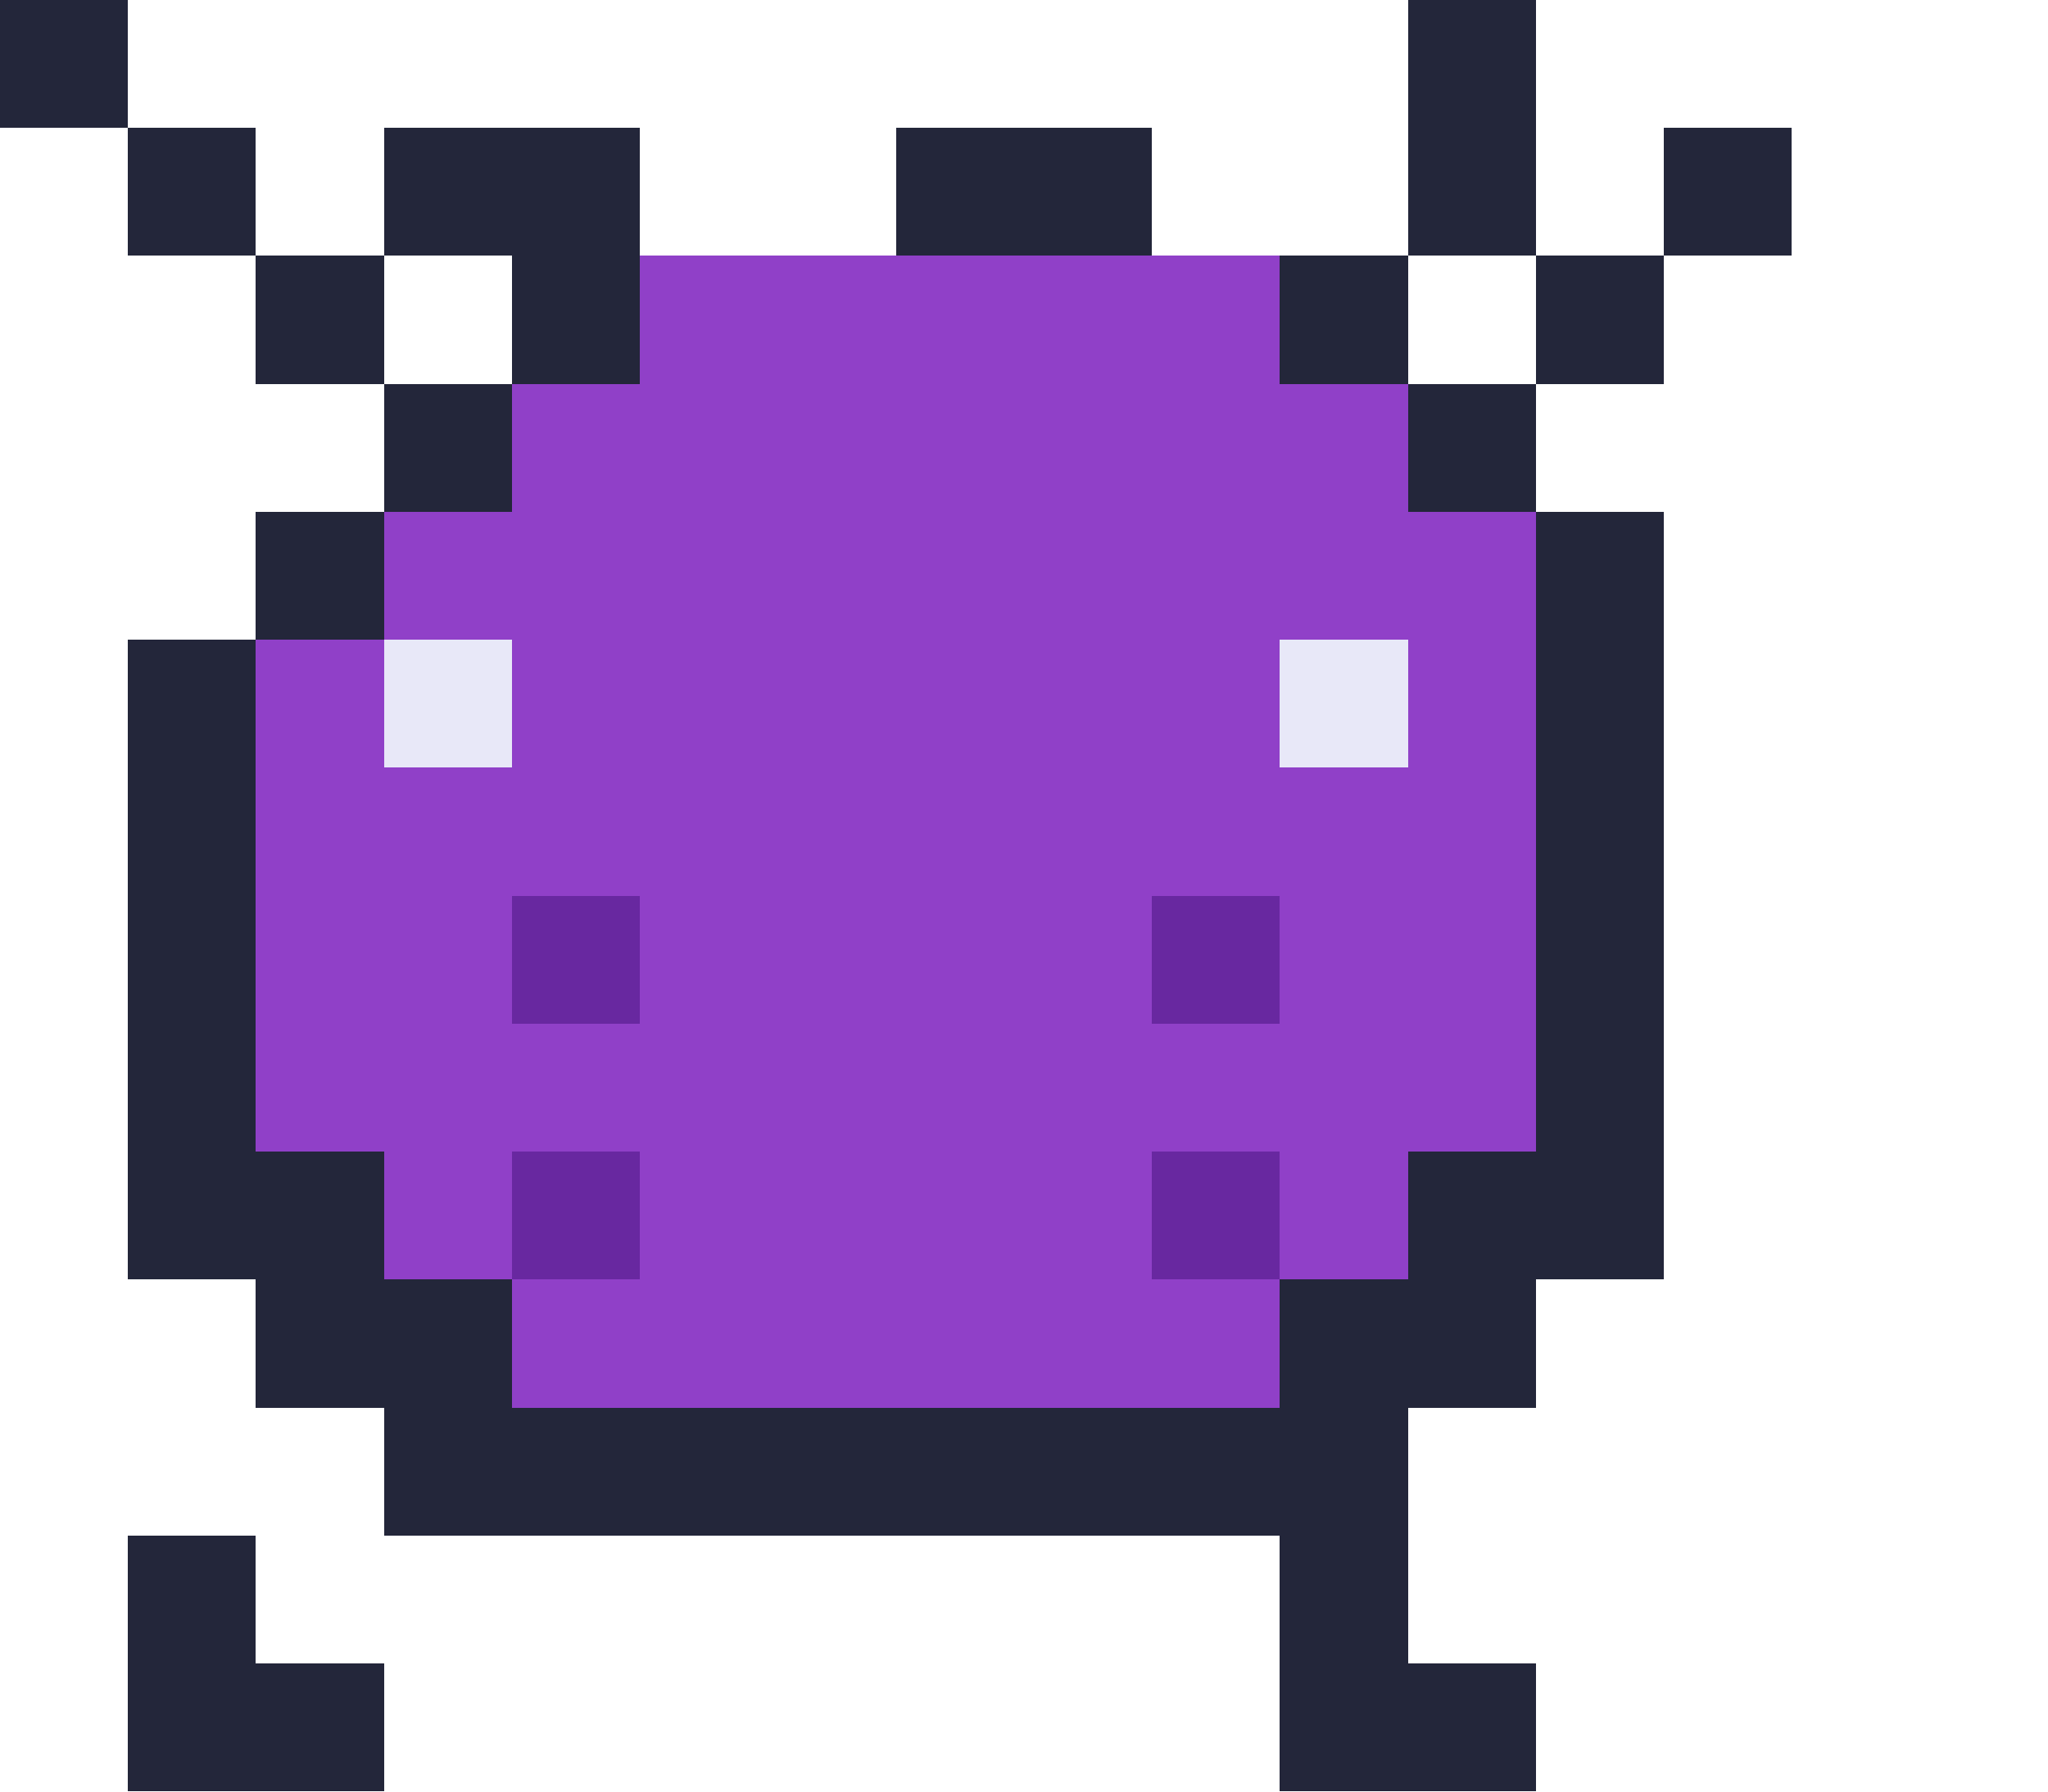
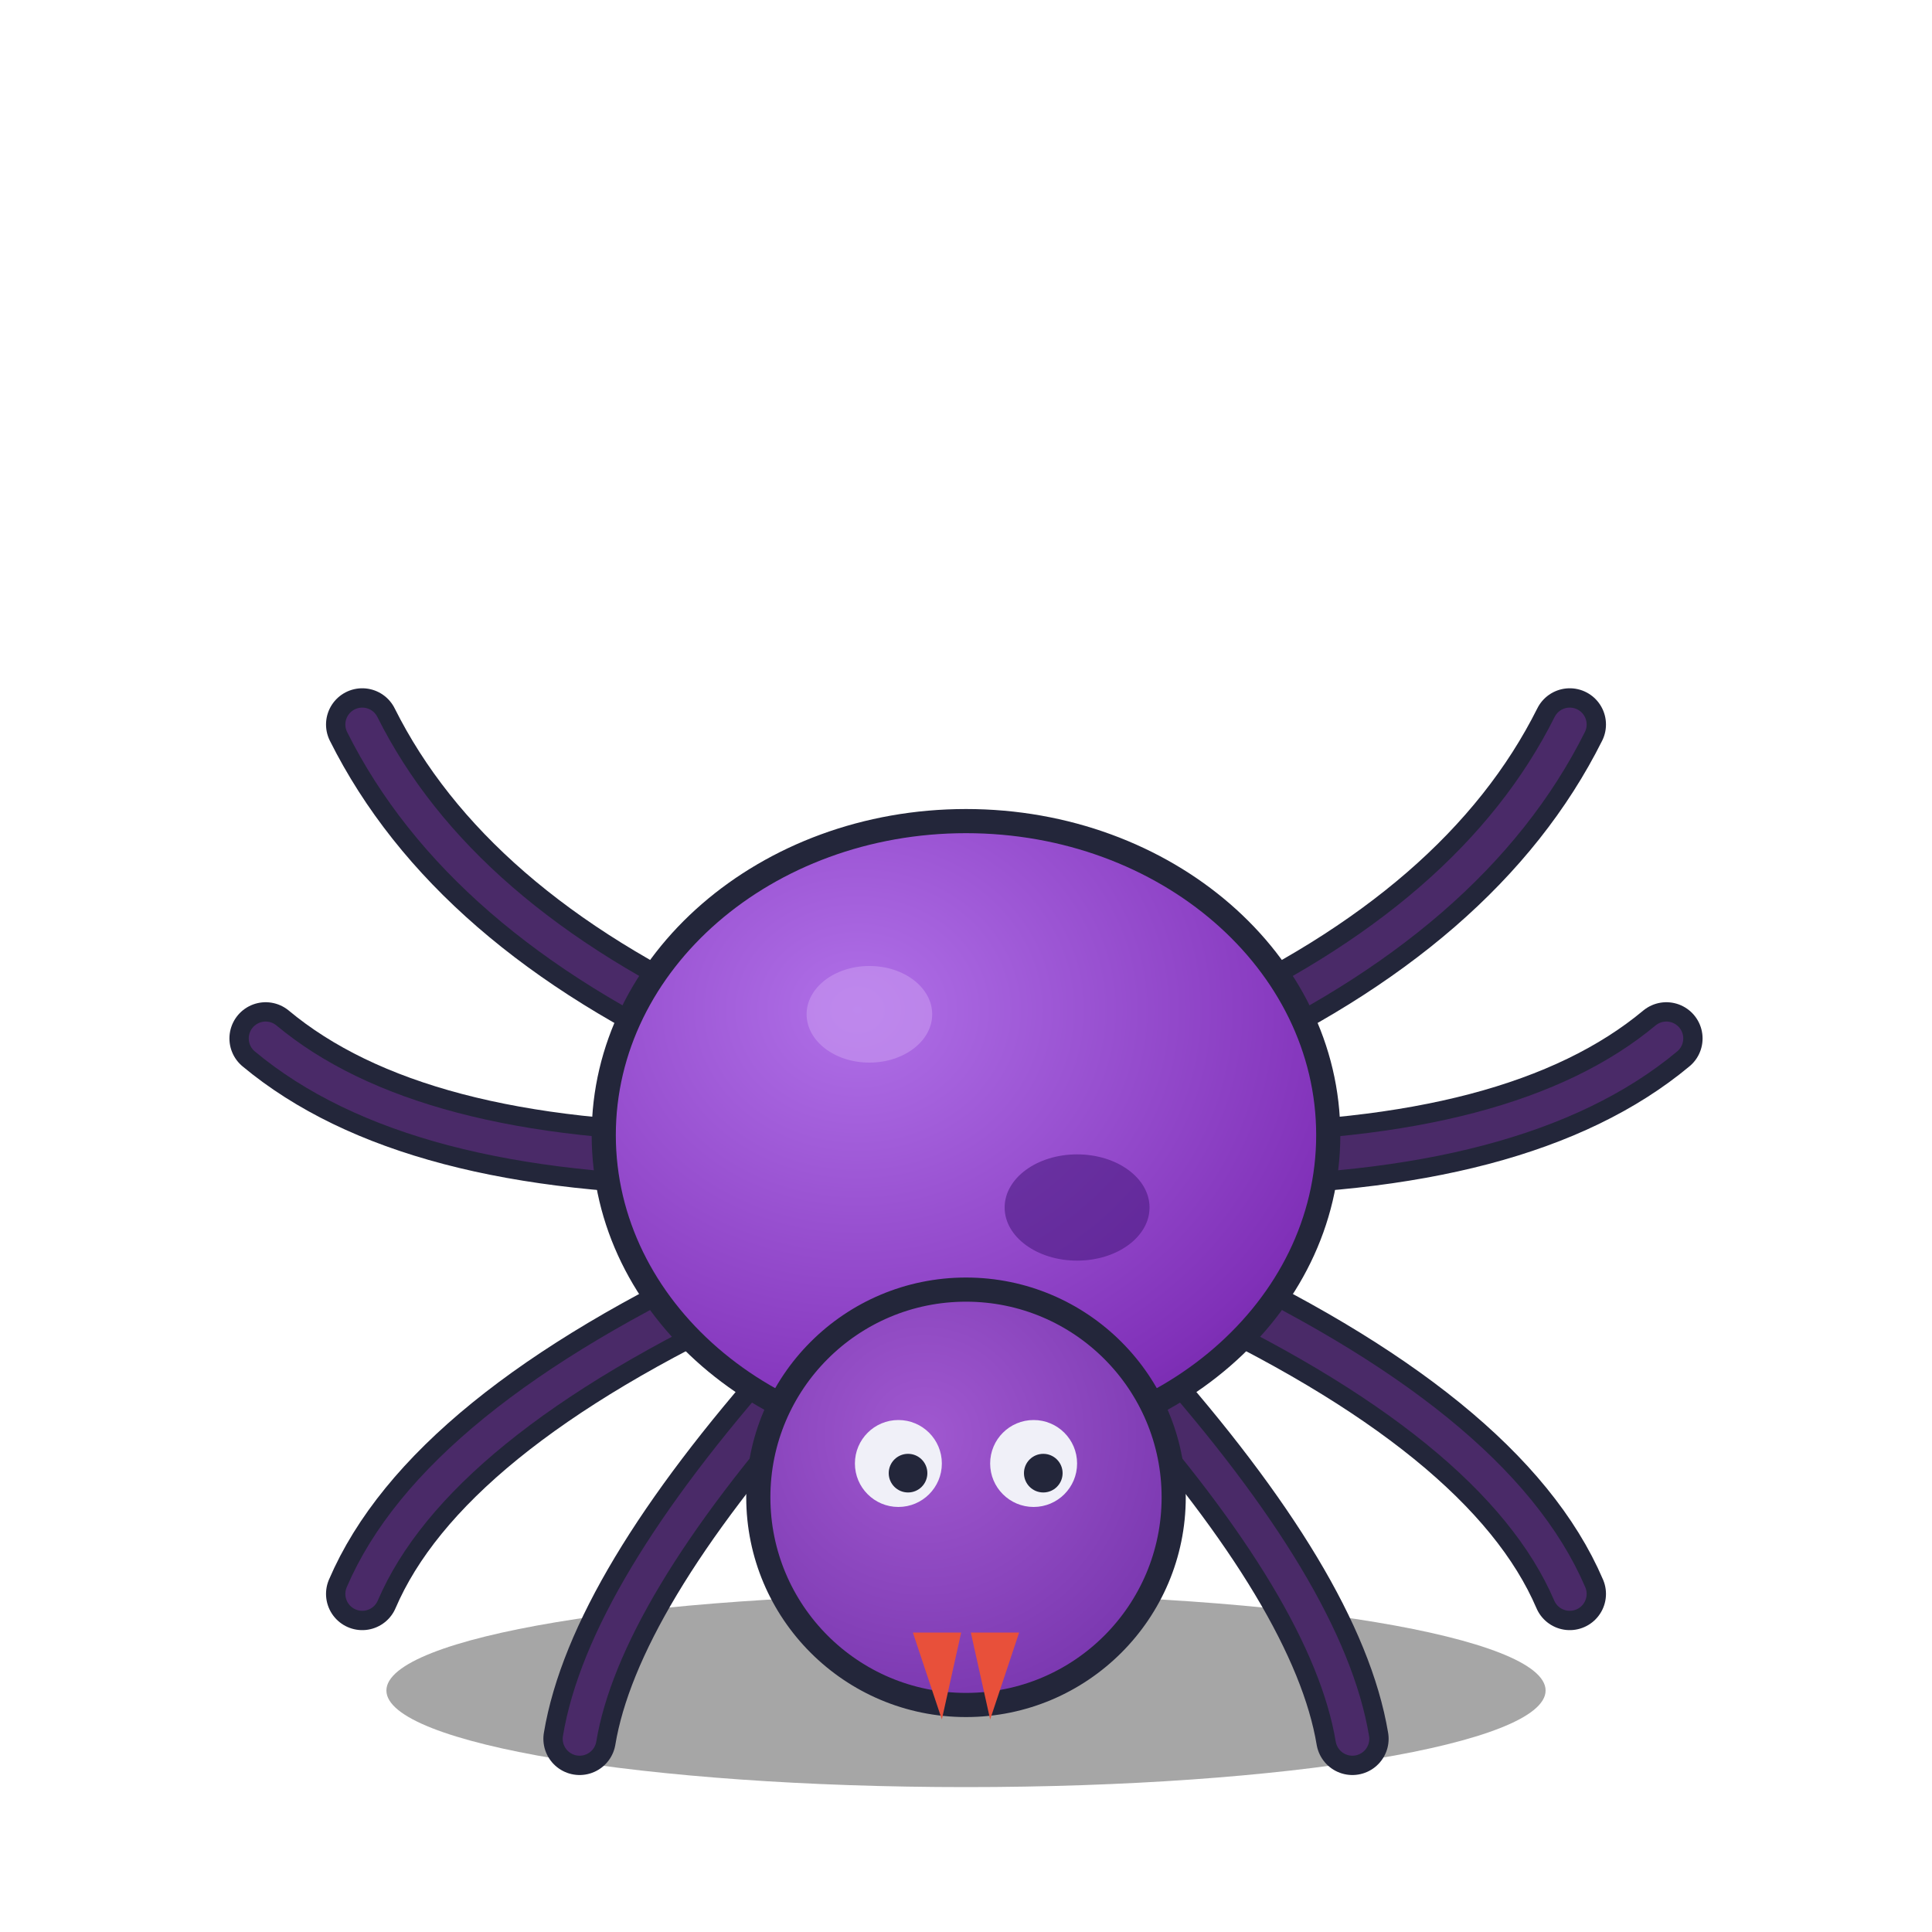
- <svg xmlns="http://www.w3.org/2000/svg" viewBox="0 0 16 14" shape-rendering="crispEdges">
-   <rect x="0" y="0" width="1" height="1" fill="#23263a" />
-   <rect x="11" y="0" width="1" height="1" fill="#23263a" />
-   <rect x="1" y="1" width="1" height="1" fill="#23263a" />
-   <rect x="3" y="1" width="2" height="1" fill="#23263a" />
-   <rect x="7" y="1" width="2" height="1" fill="#23263a" />
-   <rect x="11" y="1" width="1" height="1" fill="#23263a" />
-   <rect x="13" y="1" width="1" height="1" fill="#23263a" />
-   <rect x="2" y="2" width="1" height="1" fill="#23263a" />
-   <rect x="4" y="2" width="1" height="1" fill="#23263a" />
-   <rect x="5" y="2" width="5" height="1" fill="#9040c8" />
-   <rect x="10" y="2" width="1" height="1" fill="#23263a" />
-   <rect x="12" y="2" width="1" height="1" fill="#23263a" />
-   <rect x="3" y="3" width="1" height="1" fill="#23263a" />
-   <rect x="4" y="3" width="7" height="1" fill="#9040c8" />
-   <rect x="11" y="3" width="1" height="1" fill="#23263a" />
-   <rect x="2" y="4" width="1" height="1" fill="#23263a" />
-   <rect x="3" y="4" width="9" height="1" fill="#9040c8" />
-   <rect x="12" y="4" width="1" height="1" fill="#23263a" />
-   <rect x="1" y="5" width="1" height="1" fill="#23263a" />
-   <rect x="2" y="5" width="1" height="1" fill="#9040c8" />
-   <rect x="3" y="5" width="1" height="1" fill="#e8e8f8" />
-   <rect x="4" y="5" width="6" height="1" fill="#9040c8" />
-   <rect x="10" y="5" width="1" height="1" fill="#e8e8f8" />
-   <rect x="11" y="5" width="1" height="1" fill="#9040c8" />
-   <rect x="12" y="5" width="1" height="1" fill="#23263a" />
-   <rect x="1" y="6" width="1" height="1" fill="#23263a" />
-   <rect x="2" y="6" width="10" height="1" fill="#9040c8" />
-   <rect x="12" y="6" width="1" height="1" fill="#23263a" />
-   <rect x="1" y="7" width="1" height="1" fill="#23263a" />
-   <rect x="2" y="7" width="2" height="1" fill="#9040c8" />
-   <rect x="4" y="7" width="1" height="1" fill="#6828a0" />
-   <rect x="5" y="7" width="4" height="1" fill="#9040c8" />
-   <rect x="9" y="7" width="1" height="1" fill="#6828a0" />
-   <rect x="10" y="7" width="2" height="1" fill="#9040c8" />
-   <rect x="12" y="7" width="1" height="1" fill="#23263a" />
-   <rect x="1" y="8" width="1" height="1" fill="#23263a" />
-   <rect x="2" y="8" width="10" height="1" fill="#9040c8" />
-   <rect x="12" y="8" width="1" height="1" fill="#23263a" />
-   <rect x="1" y="9" width="2" height="1" fill="#23263a" />
-   <rect x="3" y="9" width="1" height="1" fill="#9040c8" />
-   <rect x="4" y="9" width="1" height="1" fill="#6828a0" />
-   <rect x="5" y="9" width="4" height="1" fill="#9040c8" />
-   <rect x="9" y="9" width="1" height="1" fill="#6828a0" />
-   <rect x="10" y="9" width="1" height="1" fill="#9040c8" />
-   <rect x="11" y="9" width="2" height="1" fill="#23263a" />
-   <rect x="2" y="10" width="2" height="1" fill="#23263a" />
-   <rect x="4" y="10" width="6" height="1" fill="#9040c8" />
-   <rect x="10" y="10" width="2" height="1" fill="#23263a" />
-   <rect x="3" y="11" width="8" height="1" fill="#23263a" />
-   <rect x="1" y="12" width="1" height="1" fill="#23263a" />
-   <rect x="10" y="12" width="1" height="1" fill="#23263a" />
-   <rect x="1" y="13" width="2" height="1" fill="#23263a" />
-   <rect x="10" y="13" width="2" height="1" fill="#23263a" />
+ <svg xmlns="http://www.w3.org/2000/svg" viewBox="0 0 800 800">
+   <defs>
+     <radialGradient id="abdomen" cx="0.35" cy="0.3" r="1">
+       <stop offset="0" stop-color="#b070e8" />
+       <stop offset="0.7" stop-color="#8030b8" />
+       <stop offset="1" stop-color="#5c1a90" />
+     </radialGradient>
+     <radialGradient id="skull" cx="0.4" cy="0.35" r="1">
+       <stop offset="0" stop-color="#a058d0" />
+       <stop offset="1" stop-color="#6828a0" />
+     </radialGradient>
+   </defs>
+   <g id="shadow">
+     <ellipse cx="400" cy="700" rx="240" ry="40" fill="#000" opacity="0.35" />
+   </g>
+   <g id="legs" fill="none" stroke="#23263a" stroke-linecap="round">
+     <path d="M 300 430 Q 190 380 150 300" stroke-width="30" />
+     <path d="M 300 430 Q 190 380 150 300" stroke="#4a2a68" stroke-width="14" />
+     <path d="M 300 480 Q 170 480 110 430" stroke-width="30" />
+     <path d="M 300 480 Q 170 480 110 430" stroke="#4a2a68" stroke-width="14" />
+     <path d="M 310 530 Q 180 590 150 660" stroke-width="30" />
+     <path d="M 310 530 Q 180 590 150 660" stroke="#4a2a68" stroke-width="14" />
+     <path d="M 330 570 Q 250 660 240 720" stroke-width="30" />
+     <path d="M 330 570 Q 250 660 240 720" stroke="#4a2a68" stroke-width="14" />
+     <path d="M 500 430 Q 610 380 650 300" stroke-width="30" />
+     <path d="M 500 430 Q 610 380 650 300" stroke="#4a2a68" stroke-width="14" />
+     <path d="M 500 480 Q 630 480 690 430" stroke-width="30" />
+     <path d="M 500 480 Q 630 480 690 430" stroke="#4a2a68" stroke-width="14" />
+     <path d="M 490 530 Q 620 590 650 660" stroke-width="30" />
+     <path d="M 490 530 Q 620 590 650 660" stroke="#4a2a68" stroke-width="14" />
+     <path d="M 470 570 Q 550 660 560 720" stroke-width="30" />
+     <path d="M 470 570 Q 550 660 560 720" stroke="#4a2a68" stroke-width="14" />
+   </g>
+   <g id="body" stroke="#23263a" stroke-width="10">
+     <ellipse cx="400" cy="470" rx="150" ry="130" fill="url(#abdomen)" />
+     <g id="marks" stroke="none" opacity="0.6">
+       <ellipse cx="360" cy="420" rx="26" ry="20" fill="#c898f0" />
+       <ellipse cx="446" cy="500" rx="30" ry="22" fill="#4a1a80" />
+     </g>
+   </g>
+   <g id="head" stroke="#23263a" stroke-width="10">
+     <circle cx="400" cy="620" r="86" fill="url(#skull)" />
+     <circle cx="372" cy="606" r="18" fill="#f0f0f8" stroke="none" />
+     <circle cx="428" cy="606" r="18" fill="#f0f0f8" stroke="none" />
+     <circle cx="376" cy="610" r="8" fill="#23263a" stroke="none" />
+     <circle cx="432" cy="610" r="8" fill="#23263a" stroke="none" />
+     <g id="fangs" stroke="none">
+       <polygon points="378,676 390,712 398,676" fill="#e8503a" />
+       <polygon points="422,676 410,712 402,676" fill="#e8503a" />
+     </g>
+   </g>
</svg>
